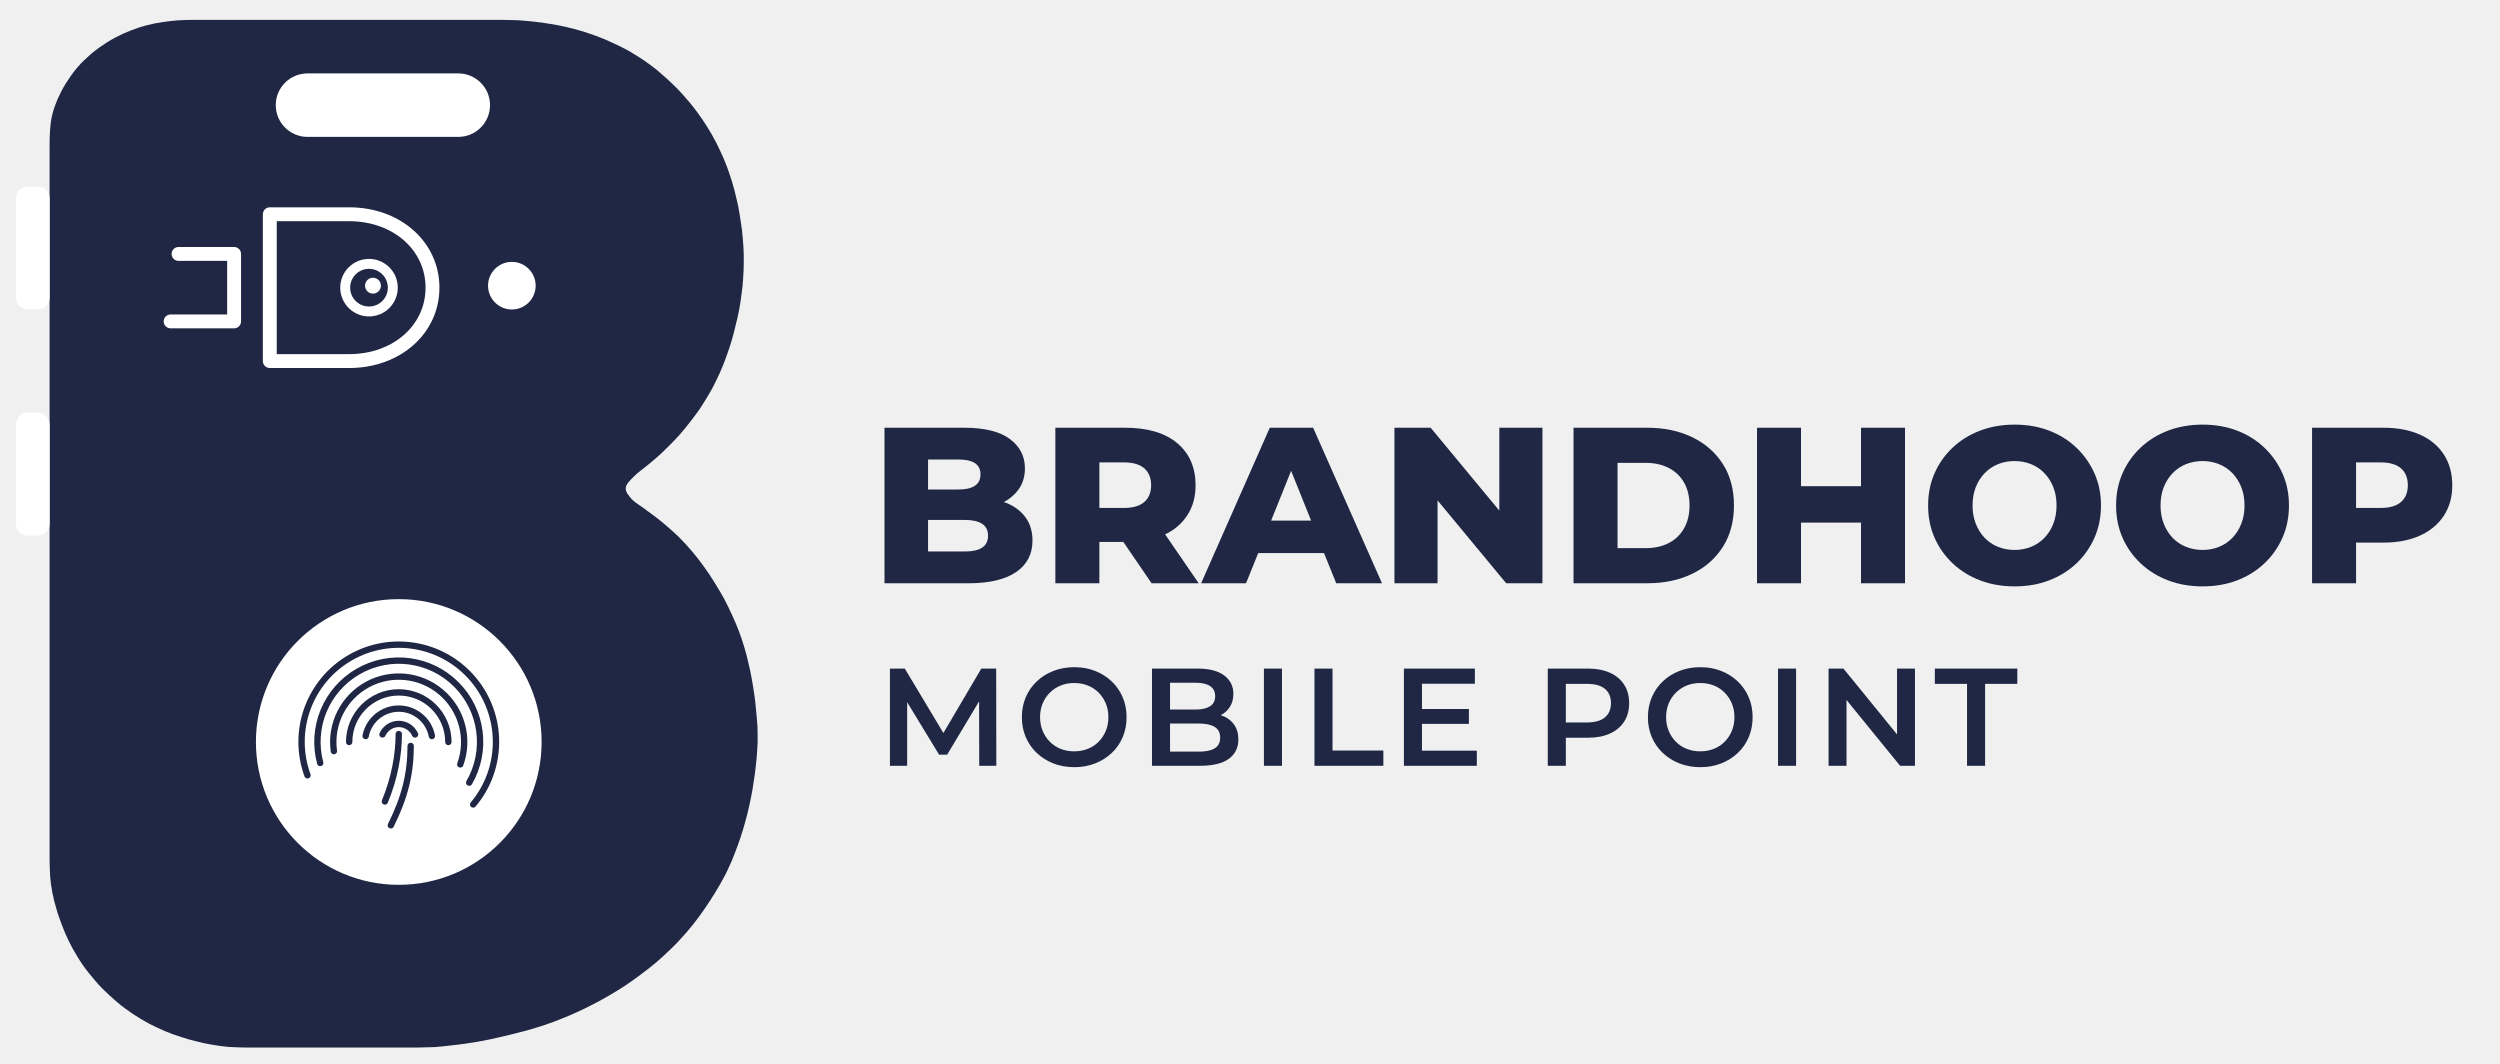
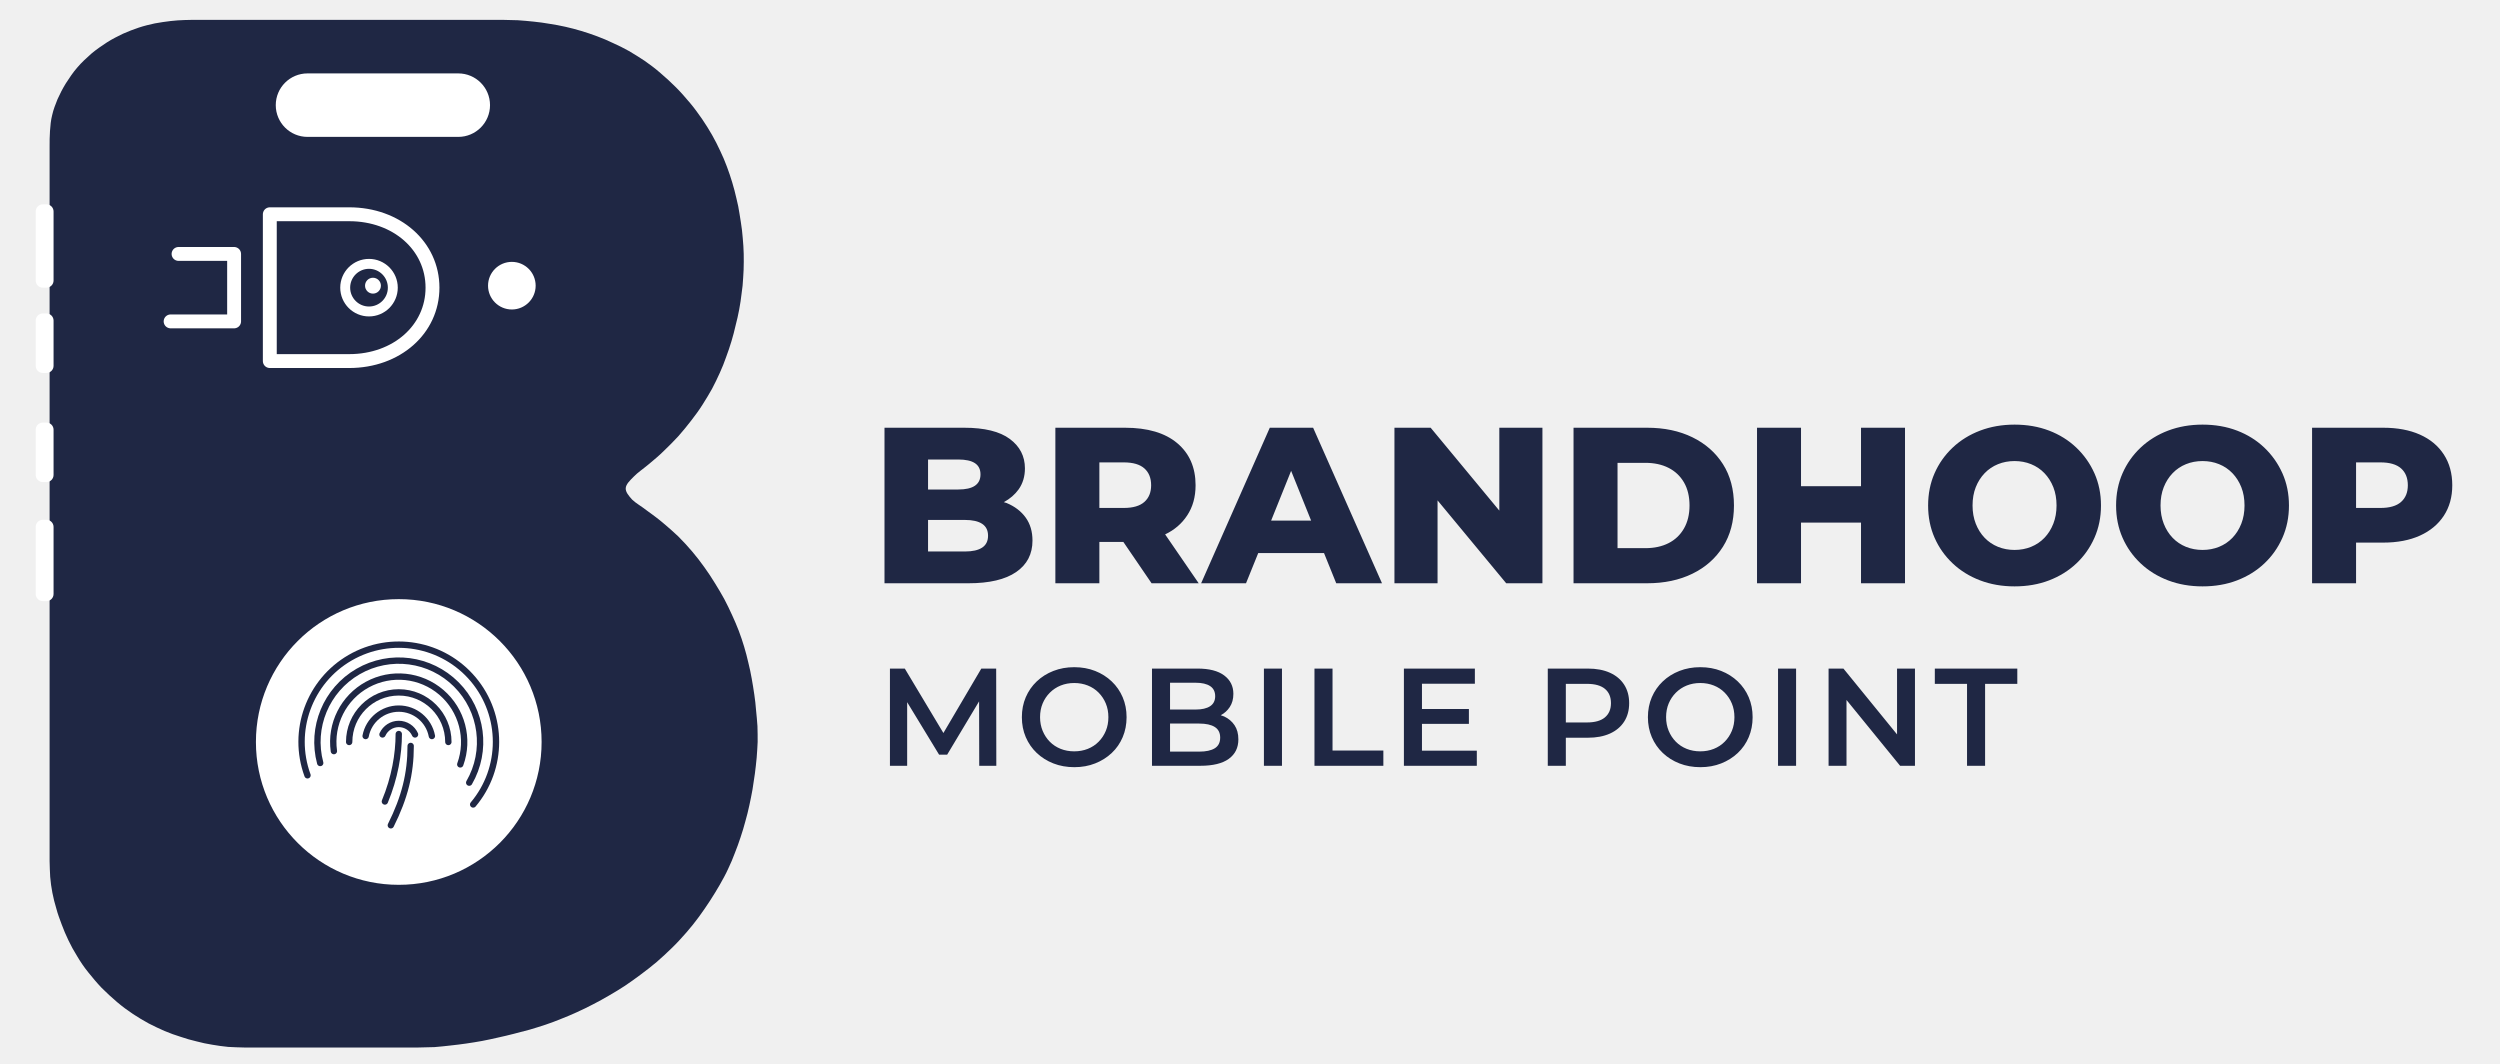
<svg xmlns="http://www.w3.org/2000/svg" viewBox="322 144 1260.144 536" role="img" aria-label="Brandhoop Mobile Point">
  <path d="M408.0 154.6C405.5 154.9 402.7 155.3 400.0 155.8C397.3 156.4 394.7 157.0 392.0 157.9C389.3 158.8 386.7 159.8 384.0 161.0C381.3 162.3 378.7 163.6 376.0 165.3C373.4 167.0 370.6 168.9 368.1 171.0C365.6 173.2 363.0 175.6 360.9 178.1C358.7 180.6 356.9 183.4 355.2 186.0C353.6 188.6 352.2 191.3 351.0 194.0C349.9 196.7 348.9 199.3 348.3 202.0C347.6 204.7 347.4 207.3 347.2 210.0C347.0 212.7 347.0 215.3 347.0 218.0C347.0 220.7 347.0 223.3 347.0 226.0C347.0 228.7 347.0 231.3 347.0 234.0C347.0 236.7 347.0 239.3 347.0 242.0C347.0 244.7 347.0 247.3 347.0 250.0C347.0 252.7 347.0 255.3 347.0 258.0C347.0 260.7 347.0 263.3 347.0 266.0C347.0 268.7 347.0 271.3 347.0 274.0C347.0 276.7 347.0 279.3 347.0 282.0C347.0 284.7 347.0 287.3 347.0 290.0C347.0 292.7 347.0 295.3 347.0 298.0C347.0 300.7 347.0 303.3 347.0 306.0C347.0 308.7 347.0 311.3 347.0 314.0C347.0 316.7 347.0 319.3 347.0 322.0C347.0 324.7 347.0 327.3 347.0 330.0C347.0 332.7 347.0 335.3 347.0 338.0C347.0 340.7 347.0 343.3 347.0 346.0C347.0 348.7 347.0 351.3 347.0 354.0C347.0 356.7 347.0 359.3 347.0 362.0C347.0 364.7 347.0 367.3 347.0 370.0C347.0 372.7 347.0 375.3 347.0 378.0C347.0 380.7 347.0 383.3 347.0 386.0C347.0 388.7 347.0 391.3 347.0 394.0C347.0 396.7 347.0 399.3 347.0 402.0C347.0 404.7 347.0 407.3 347.0 410.0C347.0 412.7 347.0 415.3 347.0 418.0C347.0 420.7 347.0 423.3 347.0 426.0C347.0 428.7 347.0 431.3 347.0 434.0C347.0 436.7 347.0 439.3 347.0 442.0C347.0 444.7 347.0 447.3 347.0 450.0C347.0 452.7 347.0 455.3 347.0 458.0C347.0 460.7 347.0 463.3 347.0 466.0C347.0 468.7 347.0 471.3 347.0 474.0C347.0 476.7 347.0 479.3 347.0 482.0C347.0 484.7 347.0 487.3 347.0 490.0C347.0 492.7 347.0 495.3 347.0 498.0C347.0 500.7 347.0 503.3 347.0 506.0C347.0 508.7 347.0 511.3 347.0 514.0C347.0 516.7 347.0 519.3 347.0 522.0C347.0 524.7 347.0 527.3 347.0 530.0C347.0 532.7 347.0 535.3 347.0 538.0C347.0 540.7 347.0 543.3 347.0 546.0C347.0 548.7 347.0 551.3 347.0 554.0C347.0 556.7 347.0 559.3 347.0 562.0C347.0 564.7 347.0 567.3 347.0 570.0C347.0 572.7 347.0 575.3 347.0 578.0C347.1 580.7 347.1 583.3 347.3 586.0C347.5 588.7 347.9 591.3 348.4 594.0C348.9 596.7 349.6 599.3 350.4 602.0C351.1 604.7 352.1 607.3 353.1 610.0C354.1 612.7 355.2 615.3 356.5 618.0C357.8 620.7 359.2 623.3 360.9 626.0C362.5 628.7 364.3 631.4 366.4 634.0C368.5 636.6 370.8 639.4 373.2 641.9C375.7 644.4 378.4 646.9 381.0 649.1C383.6 651.3 386.3 653.3 389.0 655.1C391.7 656.9 394.3 658.4 397.0 659.9C399.7 661.3 402.3 662.5 405.0 663.7C407.7 664.8 410.3 665.8 413.0 666.6C415.7 667.5 418.3 668.3 421.0 668.9C423.7 669.6 426.3 670.2 429.0 670.6C431.7 671.1 434.3 671.4 437.0 671.7C439.7 671.9 442.3 671.9 445.0 672.0C447.7 672.0 450.3 672.0 453.0 672.0C455.7 672.0 458.3 672.0 461.0 672.0C463.7 672.0 466.3 672.0 469.0 672.0C471.7 672.0 474.3 672.0 477.0 672.0C479.7 672.0 482.3 672.0 485.0 672.0C487.7 672.0 490.3 672.0 493.0 672.0C495.7 672.0 498.3 672.0 501.0 672.0C503.7 672.0 506.3 672.0 509.0 672.0C511.7 672.0 514.3 672.0 517.0 672.0C519.7 672.0 522.3 672.0 525.0 672.0C527.7 672.0 530.3 672.0 533.0 672.0C535.7 671.9 538.3 671.9 541.0 671.8C543.7 671.6 546.3 671.3 549.0 671.0C551.7 670.7 554.3 670.4 557.0 670.0C559.7 669.6 562.3 669.2 565.0 668.7C567.7 668.2 570.3 667.6 573.0 667.0C575.7 666.4 578.3 665.8 581.0 665.1C583.7 664.4 586.3 663.7 589.0 663.0C591.7 662.2 594.3 661.4 597.0 660.5C599.7 659.6 602.3 658.6 605.0 657.5C607.7 656.5 610.3 655.3 613.0 654.1C615.7 652.9 618.3 651.6 621.0 650.2C623.7 648.8 626.3 647.4 629.0 645.8C631.7 644.3 634.3 642.6 637.0 640.9C639.7 639.1 642.3 637.2 645.0 635.2C647.7 633.2 650.4 631.1 653.0 628.9C655.6 626.6 658.3 624.2 660.8 621.7C663.3 619.3 665.7 616.6 668.0 614.0C670.3 611.4 672.4 608.7 674.4 606.0C676.3 603.3 678.2 600.7 679.9 598.0C681.6 595.3 683.3 592.7 684.8 590.0C686.3 587.3 687.8 584.7 689.0 582.0C690.3 579.3 691.4 576.7 692.4 574.0C693.5 571.3 694.4 568.7 695.3 566.0C696.2 563.3 697.0 560.7 697.7 558.0C698.5 555.3 699.1 552.7 699.7 550.0C700.3 547.3 700.8 544.7 701.3 542.0C701.7 539.3 702.1 536.7 702.5 534.0C702.8 531.3 703.2 528.7 703.4 526.0C703.6 523.3 703.8 520.7 703.9 518.0C703.9 515.3 703.9 512.7 703.8 510.0C703.6 507.3 703.4 504.7 703.1 502.0C702.9 499.3 702.6 496.7 702.2 494.0C701.8 491.3 701.4 488.7 700.9 486.0C700.4 483.3 699.9 480.7 699.2 478.0C698.6 475.3 697.9 472.7 697.1 470.0C696.3 467.3 695.4 464.7 694.4 462.0C693.4 459.3 692.2 456.7 691.0 454.0C689.8 451.3 688.5 448.7 687.1 446.0C685.6 443.3 684.1 440.7 682.4 438.0C680.8 435.3 679.0 432.7 677.1 430.0C675.2 427.3 673.1 424.6 670.9 422.0C668.7 419.4 666.3 416.8 663.8 414.3C661.3 411.9 658.6 409.6 656.0 407.4C653.4 405.2 650.6 403.2 648.0 401.3C645.5 399.3 642.4 397.6 640.6 395.8C638.9 393.9 637.3 392.0 637.4 390.1C637.5 388.1 639.5 386.2 641.5 384.2C643.4 382.2 646.4 380.2 649.0 378.0C651.5 375.9 654.2 373.7 656.6 371.3C659.1 368.9 661.6 366.4 663.9 363.9C666.2 361.3 668.4 358.6 670.4 356.0C672.5 353.3 674.4 350.7 676.1 348.0C677.8 345.3 679.4 342.7 680.9 340.0C682.3 337.3 683.6 334.7 684.8 332.0C686.0 329.3 687.1 326.7 688.0 324.0C689.0 321.3 689.9 318.7 690.7 316.0C691.5 313.3 692.2 310.7 692.8 308.0C693.5 305.3 694.1 302.7 694.6 300.0C695.1 297.3 695.5 294.7 695.8 292.0C696.2 289.3 696.5 286.7 696.6 284.0C696.8 281.3 696.9 278.7 696.9 276.0C696.9 273.3 696.9 270.7 696.7 268.0C696.5 265.3 696.3 262.7 696.0 260.0C695.6 257.3 695.3 254.7 694.8 252.0C694.4 249.3 693.9 246.7 693.2 244.0C692.6 241.3 691.9 238.7 691.1 236.0C690.3 233.3 689.4 230.7 688.4 228.0C687.4 225.3 686.3 222.7 685.0 220.0C683.8 217.3 682.4 214.7 680.9 212.0C679.4 209.3 677.7 206.7 675.9 204.0C674.0 201.3 672.1 198.6 669.9 196.0C667.7 193.4 665.3 190.6 662.8 188.1C660.3 185.6 657.6 183.1 655.0 180.9C652.4 178.6 649.7 176.6 647.0 174.7C644.3 172.9 641.7 171.3 639.0 169.7C636.3 168.2 633.7 166.9 631.0 165.7C628.3 164.4 625.7 163.3 623.0 162.3C620.3 161.3 617.7 160.4 615.0 159.6C612.3 158.8 609.7 158.1 607.0 157.5C604.3 156.9 601.7 156.4 599.0 156.0C596.3 155.5 593.7 155.2 591.0 154.9C588.3 154.6 585.7 154.4 583.0 154.2C580.3 154.1 577.7 154.1 575.0 154.0C572.3 154.0 569.7 154.0 567.0 154.0C564.3 154.0 561.7 154.0 559.0 154.0C556.3 154.0 553.7 154.0 551.0 154.0C548.3 154.0 545.7 154.0 543.0 154.0C540.3 154.0 537.7 154.0 535.0 154.0C532.3 154.0 529.7 154.0 527.0 154.0C524.3 154.0 521.7 154.0 519.0 154.0C516.3 154.0 513.7 154.0 511.0 154.0C508.3 154.0 505.7 154.0 503.0 154.0C500.3 154.0 497.7 154.0 495.0 154.0C492.3 154.0 489.7 154.0 487.0 154.0C484.3 154.0 481.7 154.0 479.0 154.0C476.3 154.0 473.7 154.0 471.0 154.0C468.3 154.0 465.7 154.0 463.0 154.0C460.3 154.0 457.7 154.0 455.0 154.0C452.3 154.0 449.7 154.0 447.0 154.0C444.3 154.0 441.7 154.0 439.0 154.0C436.3 154.0 433.7 154.0 431.0 154.0C428.3 154.0 425.7 154.0 423.0 154.0C420.3 154.0 417.5 154.0 415.0 154.1C412.5 154.2 410.5 154.3 408.0 154.6Z" fill="#1F2744" />
-   <rect x="330" y="238" width="17" height="62" rx="6" fill="#FFFFFF" />
-   <rect x="330" y="352" width="17" height="62" rx="6" fill="#FFFFFF" />
+   <rect x="340" y="247" width="9" height="42" rx="3.6" fill="#FFFFFF" />
+   <rect x="340" y="302" width="9" height="30" rx="3.6" fill="#FFFFFF" />
+   <rect x="340" y="357" width="9" height="30" rx="3.6" fill="#FFFFFF" />
+   <rect x="340" y="406" width="9" height="41" rx="3.6" fill="#FFFFFF" />
  <rect x="461" y="181" width="108" height="32" rx="16" fill="#FFFFFF" />
  <g fill="none" stroke="#FFFFFF" stroke-width="7" stroke-linecap="round" stroke-linejoin="round">
    <path d="M458 252H498C522 252 540 268 540 289C540 310 522 326 498 326H458Z" />
    <path d="M412 272H440M408 306H440M440 272V306" />
  </g>
  <circle cx="508" cy="289" r="12" fill="none" stroke="#FFFFFF" stroke-width="5" />
  <circle cx="510" cy="288" r="4" fill="#FFFFFF" />
  <circle cx="580" cy="288" r="12" fill="#FFFFFF" />
  <circle cx="523" cy="518" r="72" fill="#FFFFFF" />
  <path d="M514.8 514.2A9 9 0 0 1 531.2 514.2" fill="none" stroke="#1F2744" stroke-width="3.2" stroke-linecap="round" />
  <path d="M506.3 515.0A17 17 0 0 1 539.7 515.0" fill="none" stroke="#1F2744" stroke-width="3.2" stroke-linecap="round" />
  <path d="M498.0 518.0A25 25 0 0 1 548.0 518.0" fill="none" stroke="#1F2744" stroke-width="3.2" stroke-linecap="round" />
  <path d="M490.3 522.6A33 33 0 1 1 554.0 529.3" fill="none" stroke="#1F2744" stroke-width="3.2" stroke-linecap="round" />
  <path d="M483.4 528.6A41 41 0 1 1 558.5 538.5" fill="none" stroke="#1F2744" stroke-width="3.2" stroke-linecap="round" />
  <path d="M477.0 534.8A49 49 0 1 1 560.5 549.5" fill="none" stroke="#1F2744" stroke-width="3.2" stroke-linecap="round" />
  <path d="M523 514c0 10 -2 22 -7 34M529 520c0 14 -3 26 -10 40" fill="none" stroke="#1F2744" stroke-width="3.2" stroke-linecap="round" />
  <path d="M7.84 0.0V-78.4H47.936Q63.392 -78.4 71.008 -72.744Q78.624 -67.088 78.624 -57.904Q78.624 -51.856 75.488 -47.376Q72.688 -43.456 67.984 -40.88Q68.768 -40.656 69.44 -40.432Q75.6 -37.856 79.016 -33.096Q82.432 -28.336 82.432 -21.504Q82.432 -11.312 74.2 -5.656Q65.968 0.0 50.176 0.0ZM29.792 -16.016H48.384Q54.096 -16.016 57.064 -17.976Q60.032 -19.936 60.032 -23.968Q60.032 -28.0 57.064 -29.96Q54.096 -31.92 48.384 -31.92H29.792ZM29.792 -47.264H45.024Q50.624 -47.264 53.424 -49.168Q56.224 -51.072 56.224 -54.88Q56.224 -58.688 53.424 -60.536Q50.624 -62.384 45.024 -62.384H29.792Z M93.968 0.0V-78.4H129.024Q146.16 -78.4 155.4 -70.616Q164.64 -62.832 164.64 -49.392Q164.64 -40.544 160.384 -34.16Q156.352 -28.0 149.296 -24.64L166.208 0.0H142.464L128.24 -20.832H116.144V0.0ZM116.144 -37.968H128.464Q135.408 -37.968 138.824 -40.992Q142.24 -44.016 142.24 -49.392Q142.24 -54.88 138.824 -57.904Q135.408 -60.928 128.464 -60.928H116.144Z M167.44 0.0 202.048 -78.4H223.888L258.608 0.0H235.536L229.376 -15.232H196.224L190.064 0.0ZM222.88 -31.584 212.8 -56.672 202.72 -31.584Z M264.88 0.0V-78.4H283.136L317.744 -36.624V-78.4H339.472V0.0H321.216L286.608 -41.776V0.0Z M355.152 0.0V-78.4H392.224Q405.216 -78.4 415.072 -73.584Q424.928 -68.768 430.472 -60.032Q436.016 -51.296 436.016 -39.2Q436.016 -27.216 430.472 -18.424Q424.928 -9.632 415.072 -4.816Q405.216 0.0 392.224 0.0ZM377.328 -17.696H391.328Q398.048 -17.696 403.032 -20.216Q408.016 -22.736 410.816 -27.608Q413.616 -32.48 413.616 -39.2Q413.616 -46.032 410.816 -50.848Q408.016 -55.664 403.032 -58.184Q398.048 -60.704 391.328 -60.704H377.328Z" transform="translate(760 438)" fill="#1F2744" />
  <path d="M60.256 0.0V-30.576H30.016V0.0H7.84V-78.4H30.016V-48.944H60.256V-78.4H82.432V0.0Z M137.648 1.568Q128.24 1.568 120.288 -1.456Q112.336 -4.48 106.456 -10.024Q100.576 -15.568 97.328 -22.96Q94.08 -30.352 94.08 -39.2Q94.08 -48.048 97.328 -55.44Q100.576 -62.832 106.456 -68.376Q112.336 -73.92 120.288 -76.944Q128.24 -79.968 137.648 -79.968Q147.168 -79.968 155.064 -76.944Q162.96 -73.92 168.784 -68.376Q174.608 -62.832 177.912 -55.44Q181.216 -48.048 181.216 -39.2Q181.216 -30.352 177.912 -22.904Q174.608 -15.456 168.784 -9.968Q162.96 -4.48 155.064 -1.456Q147.168 1.568 137.648 1.568ZM137.648 -16.8Q142.128 -16.8 145.992 -18.368Q149.856 -19.936 152.712 -22.904Q155.568 -25.872 157.192 -30.016Q158.816 -34.16 158.816 -39.2Q158.816 -44.352 157.192 -48.44Q155.568 -52.528 152.712 -55.496Q149.856 -58.464 145.992 -60.032Q142.128 -61.6 137.648 -61.6Q133.168 -61.6 129.304 -60.032Q125.44 -58.464 122.584 -55.496Q119.728 -52.528 118.104 -48.44Q116.48 -44.352 116.48 -39.2Q116.48 -34.16 118.104 -30.016Q119.728 -25.872 122.584 -22.904Q125.44 -19.936 129.304 -18.368Q133.168 -16.8 137.648 -16.8Z M232.4 1.568Q222.992 1.568 215.04 -1.456Q207.088 -4.48 201.208 -10.024Q195.328 -15.568 192.08 -22.96Q188.832 -30.352 188.832 -39.2Q188.832 -48.048 192.08 -55.44Q195.328 -62.832 201.208 -68.376Q207.088 -73.92 215.04 -76.944Q222.992 -79.968 232.4 -79.968Q241.92 -79.968 249.816 -76.944Q257.712 -73.92 263.536 -68.376Q269.36 -62.832 272.664 -55.44Q275.968 -48.048 275.968 -39.2Q275.968 -30.352 272.664 -22.904Q269.36 -15.456 263.536 -9.968Q257.712 -4.48 249.816 -1.456Q241.92 1.568 232.4 1.568ZM232.4 -16.8Q236.88 -16.8 240.744 -18.368Q244.608 -19.936 247.464 -22.904Q250.32 -25.872 251.944 -30.016Q253.568 -34.16 253.568 -39.2Q253.568 -44.352 251.944 -48.44Q250.32 -52.528 247.464 -55.496Q244.608 -58.464 240.744 -60.032Q236.88 -61.6 232.4 -61.6Q227.92 -61.6 224.056 -60.032Q220.192 -58.464 217.336 -55.496Q214.48 -52.528 212.856 -48.44Q211.232 -44.352 211.232 -39.2Q211.232 -34.16 212.856 -30.016Q214.48 -25.872 217.336 -22.904Q220.192 -19.936 224.056 -18.368Q227.92 -16.8 232.4 -16.8Z M287.616 0.0V-78.4H323.456Q334.208 -78.4 341.992 -74.928Q349.776 -71.456 354.032 -64.904Q358.288 -58.352 358.288 -49.392Q358.288 -40.544 354.032 -34.048Q349.776 -27.552 341.992 -24.024Q334.208 -20.496 323.456 -20.496H309.792V0.0ZM309.792 -37.968H322.112Q329.056 -37.968 332.472 -40.992Q335.888 -44.016 335.888 -49.392Q335.888 -54.88 332.472 -57.904Q329.056 -60.928 322.112 -60.928H309.792Z" transform="translate(1199.8 438)" fill="#1F2744" />
  <path d="M6.58 0.0V-49H14.07L33.53 -16.52L52.64 -49H60.13L60.2 0.0H51.59L51.52 -32.48L35.42 -5.6H31.36L15.26 -32.06V0.0Z M99.54 0.7Q93.8 0.7 88.97 -1.19Q84.14 -3.08 80.57 -6.475Q77 -9.87 75.04 -14.455Q73.08 -19.04 73.08 -24.5Q73.08 -29.96 75.04 -34.545Q77 -39.13 80.57 -42.525Q84.14 -45.92 88.97 -47.81Q93.8 -49.7 99.47 -49.7Q105.21 -49.7 110.005 -47.81Q114.8 -45.92 118.37 -42.525Q121.94 -39.13 123.9 -34.545Q125.86 -29.96 125.86 -24.5Q125.86 -19.04 123.9 -14.42Q121.94 -9.8 118.37 -6.44Q114.8 -3.08 110.005 -1.19Q105.21 0.7 99.54 0.7ZM99.47 -7.28Q103.18 -7.28 106.33 -8.54Q109.48 -9.8 111.79 -12.145Q114.1 -14.49 115.395 -17.605Q116.69 -20.72 116.69 -24.5Q116.69 -28.28 115.395 -31.395Q114.1 -34.51 111.79 -36.855Q109.48 -39.2 106.33 -40.46Q103.18 -41.72 99.47 -41.72Q95.76 -41.72 92.645 -40.46Q89.53 -39.2 87.185 -36.855Q84.84 -34.51 83.545 -31.395Q82.25 -28.28 82.25 -24.5Q82.25 -20.79 83.545 -17.64Q84.84 -14.49 87.15 -12.145Q89.46 -9.8 92.61 -8.54Q95.76 -7.28 99.47 -7.28Z M138.67 0.0V-49H161.63Q170.45 -49 175.07 -45.535Q179.69 -42.07 179.69 -36.26Q179.69 -32.34 177.87 -29.61Q176.12 -26.95 173.32 -25.48Q174.23 -25.2 175.07 -24.85Q178.36 -23.31 180.285 -20.44Q182.21 -17.57 182.21 -13.3Q182.21 -7 177.38 -3.5Q172.55 0.0 163.03 0.0ZM147.77 -7.14H162.47Q167.58 -7.14 170.31 -8.82Q173.04 -10.5 173.04 -14.21Q173.04 -17.85 170.31 -19.565Q167.58 -21.28 162.47 -21.28H147.77ZM147.77 -28.35H160.65Q165.41 -28.35 167.965 -30.03Q170.52 -31.71 170.52 -35.07Q170.52 -38.5 167.965 -40.18Q165.41 -41.86 160.65 -41.86H147.77Z M195.09 0.0V-49H204.19V0.0Z M220.57 0.0V-49H229.67V-7.7H255.29V0.0Z M265.65 0.0V-49H301.42V-41.37H274.75V-28.63H298.41V-21.14H274.75V-7.63H302.4V0.0Z  M338.17 0.0V-49H358.33Q364.84 -49 369.495 -46.9Q374.15 -44.8 376.67 -40.88Q379.19 -36.96 379.19 -31.57Q379.19 -26.18 376.67 -22.26Q374.15 -18.34 369.495 -16.24Q364.84 -14.14 358.33 -14.14H347.27V0.0ZM347.27 -21.84H357.91Q363.93 -21.84 366.975 -24.395Q370.02 -26.95 370.02 -31.57Q370.02 -36.26 366.975 -38.78Q363.93 -41.3 357.91 -41.3H347.27Z M415.1 0.7Q409.36 0.7 404.53 -1.19Q399.7 -3.08 396.13 -6.475Q392.56 -9.87 390.6 -14.455Q388.64 -19.04 388.64 -24.5Q388.64 -29.96 390.6 -34.545Q392.56 -39.13 396.13 -42.525Q399.7 -45.92 404.53 -47.81Q409.36 -49.7 415.03 -49.7Q420.77 -49.7 425.565 -47.81Q430.36 -45.92 433.93 -42.525Q437.5 -39.13 439.46 -34.545Q441.42 -29.96 441.42 -24.5Q441.42 -19.04 439.46 -14.42Q437.5 -9.8 433.93 -6.44Q430.36 -3.08 425.565 -1.19Q420.77 0.7 415.1 0.7ZM415.03 -7.28Q418.74 -7.28 421.89 -8.54Q425.04 -9.8 427.35 -12.145Q429.66 -14.49 430.955 -17.605Q432.25 -20.72 432.25 -24.5Q432.25 -28.28 430.955 -31.395Q429.66 -34.51 427.35 -36.855Q425.04 -39.2 421.89 -40.46Q418.74 -41.72 415.03 -41.72Q411.32 -41.72 408.205 -40.46Q405.09 -39.2 402.745 -36.855Q400.4 -34.51 399.105 -31.395Q397.81 -28.28 397.81 -24.5Q397.81 -20.79 399.105 -17.64Q400.4 -14.49 402.71 -12.145Q405.02 -9.8 408.17 -8.54Q411.32 -7.28 415.03 -7.28Z M454.23 0.0V-49H463.33V0.0Z M479.71 0.0V-49H487.2L514.22 -15.82V-49H523.25V0.0H515.76L488.74 -33.18V0.0Z M549.5 0.0V-41.3H533.26V-49H574.84V-41.3H558.6V0.0Z" transform="translate(764 530)" fill="#1F2744" />
</svg>
